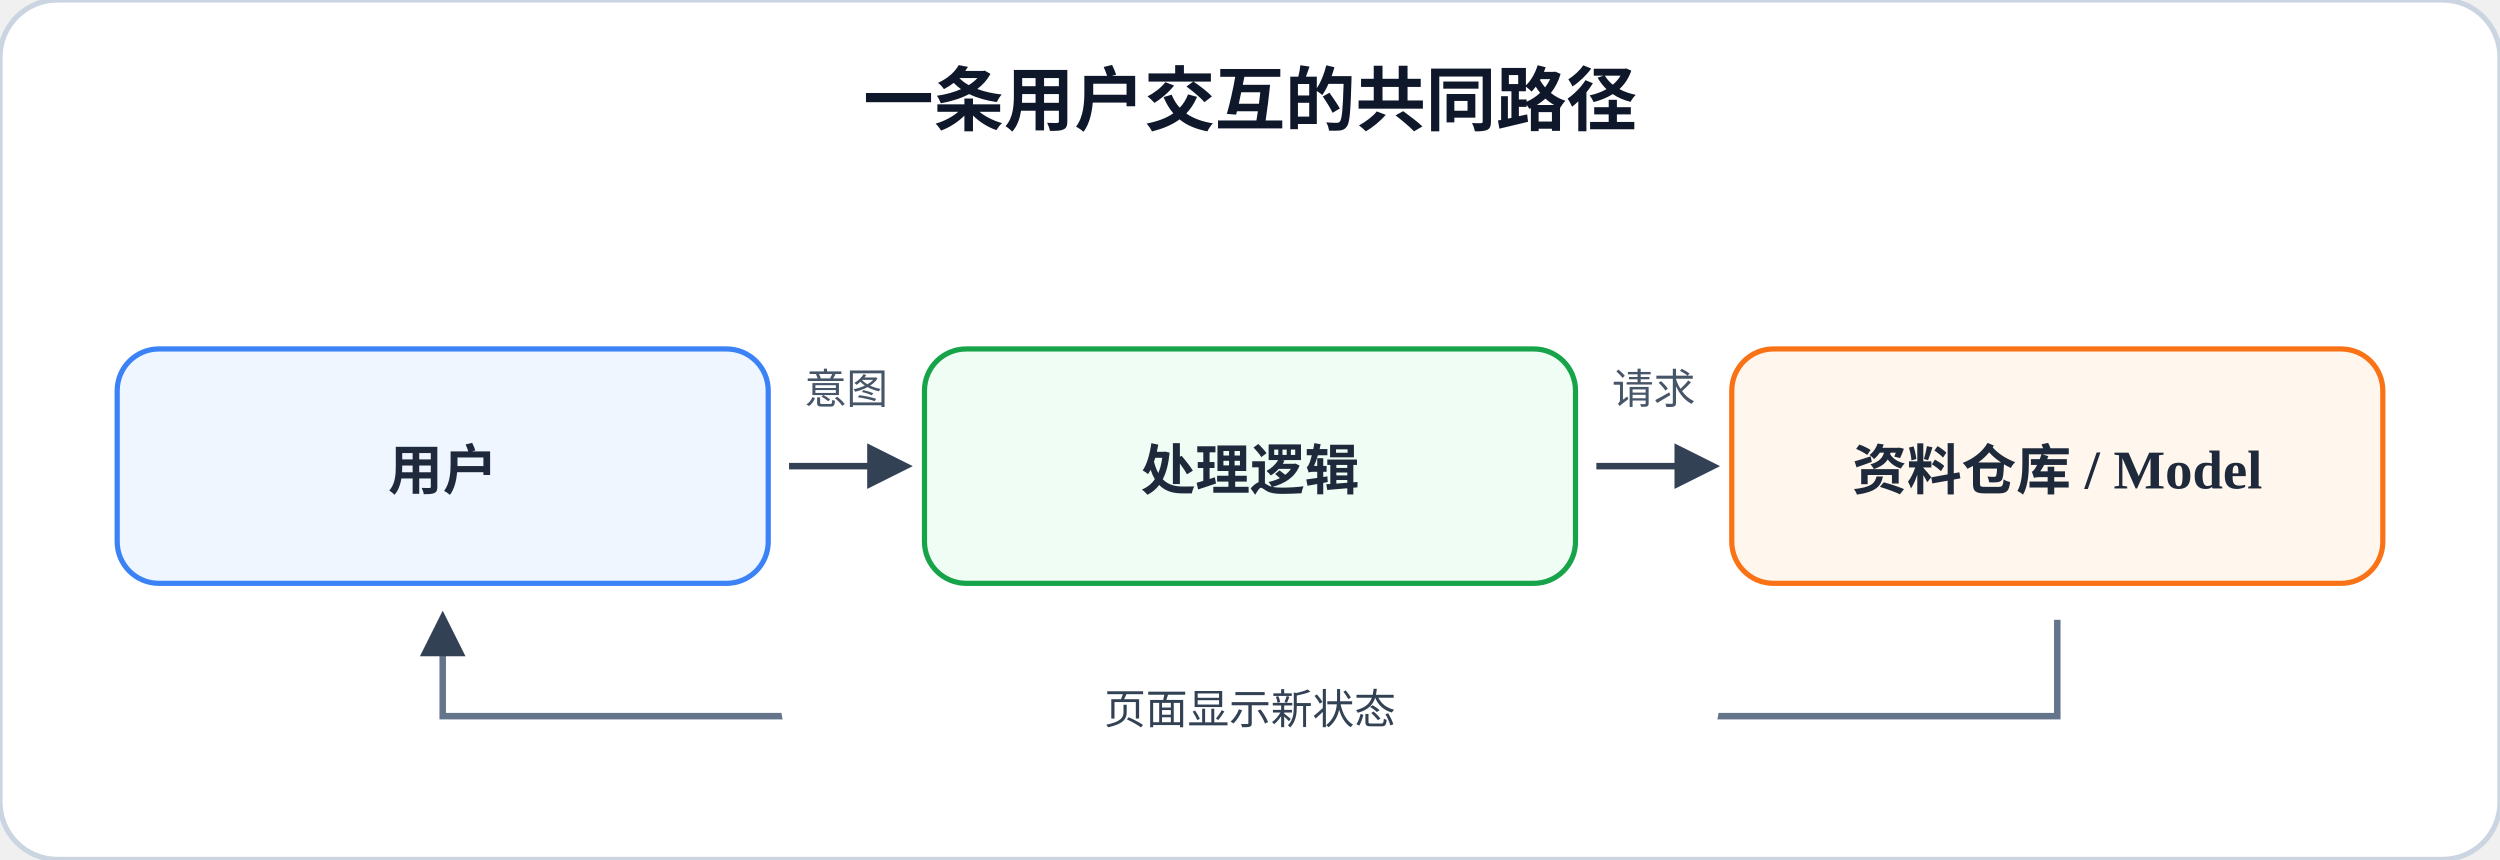
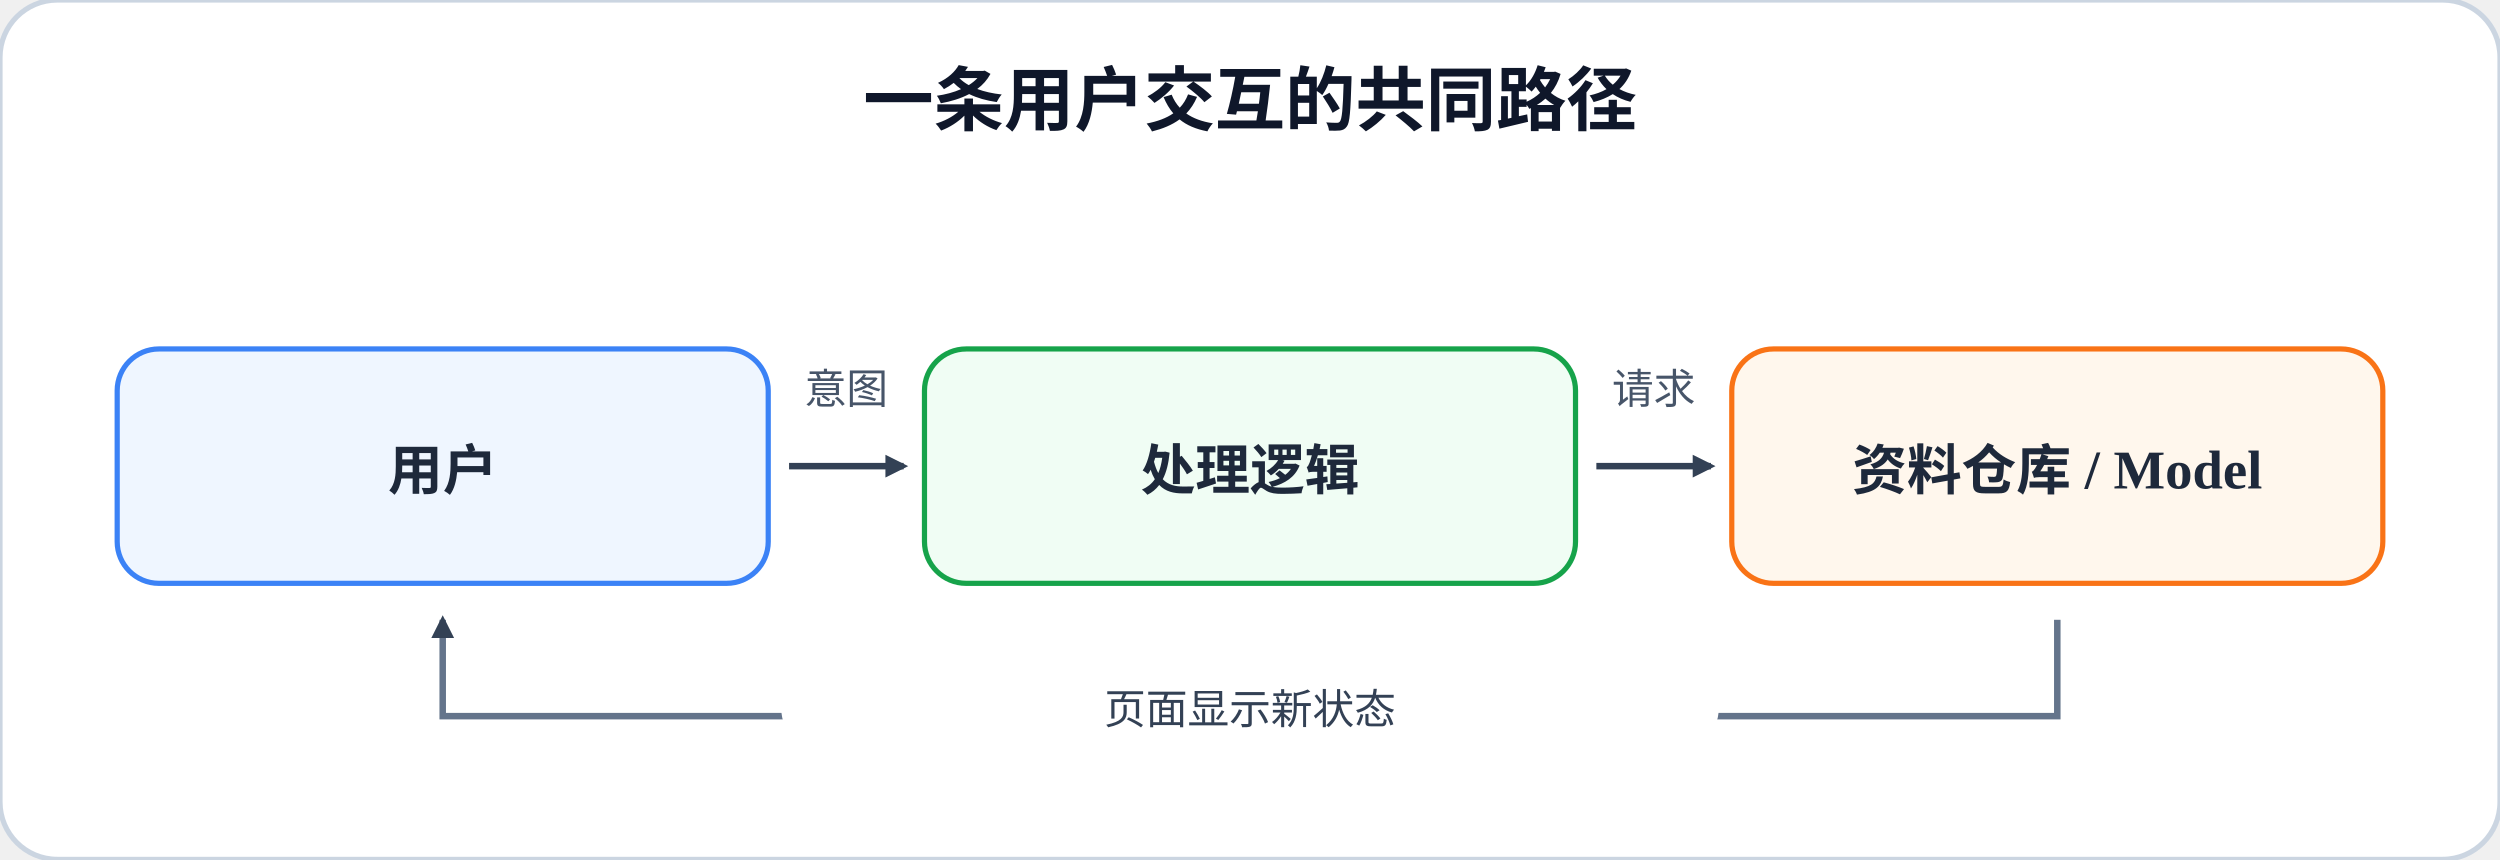
<svg xmlns="http://www.w3.org/2000/svg" width="960" height="330" viewBox="0 0 960 330" role="img">
  <defs>
-     <marker id="a" viewBox="0 0 10 10" refX="8" refY="5" markerWidth="7" markerHeight="7" orient="auto">
+     <marker id="a" viewBox="0 0 10 10" refX="8" refY="5" markerWidth="3.5" markerHeight="3.5" orient="auto">
      <path d="M0 0L10 5L0 10z" fill="#334155" />
    </marker>
  </defs>
  <rect width="960" height="330" rx="22" fill="#fff" stroke="#cbd5e1" stroke-width="2" />
  <text x="480" y="48" text-anchor="middle" font-size="27" font-weight="700" fill="#0f172a">一条用户交互的共同路径</text>
  <rect x="45" y="134" width="250" height="90" rx="16" fill="#eff6ff" stroke="#3b82f6" stroke-width="2" />
  <text x="170.0" y="188" text-anchor="middle" font-size="21" font-weight="700" fill="#1e293b">用户</text>
  <rect x="355" y="134" width="250" height="90" rx="16" fill="#f0fdf4" stroke="#16a34a" stroke-width="2" />
  <text x="480.0" y="188" text-anchor="middle" font-size="21" font-weight="700" fill="#1e293b">处理逻辑</text>
  <rect x="665" y="134" width="250" height="90" rx="16" fill="#fff7ed" stroke="#f97316" stroke-width="2" />
  <text x="790.0" y="188" text-anchor="middle" font-size="21" font-weight="700" fill="#1e293b">资料仓库 / Model</text>
  <path d="M303 179H347" stroke="#334155" stroke-width="2.5" marker-end="url(#a)" />
  <text x="325.0" y="155" text-anchor="middle" font-size="16" fill="#475569">意图</text>
  <path d="M613 179H657" stroke="#334155" stroke-width="2.5" marker-end="url(#a)" />
  <text x="635.0" y="155" text-anchor="middle" font-size="16" fill="#475569">请求</text>
  <path d="M790 238V275H170V238" fill="none" stroke="#64748b" stroke-width="2.5" marker-end="url(#a)" />
  <rect x="300" y="255" width="360" height="34" rx="17" fill="#fff" />
  <text x="480" y="278" text-anchor="middle" font-size="16" fill="#334155">页面显示新状态</text>
</svg>
